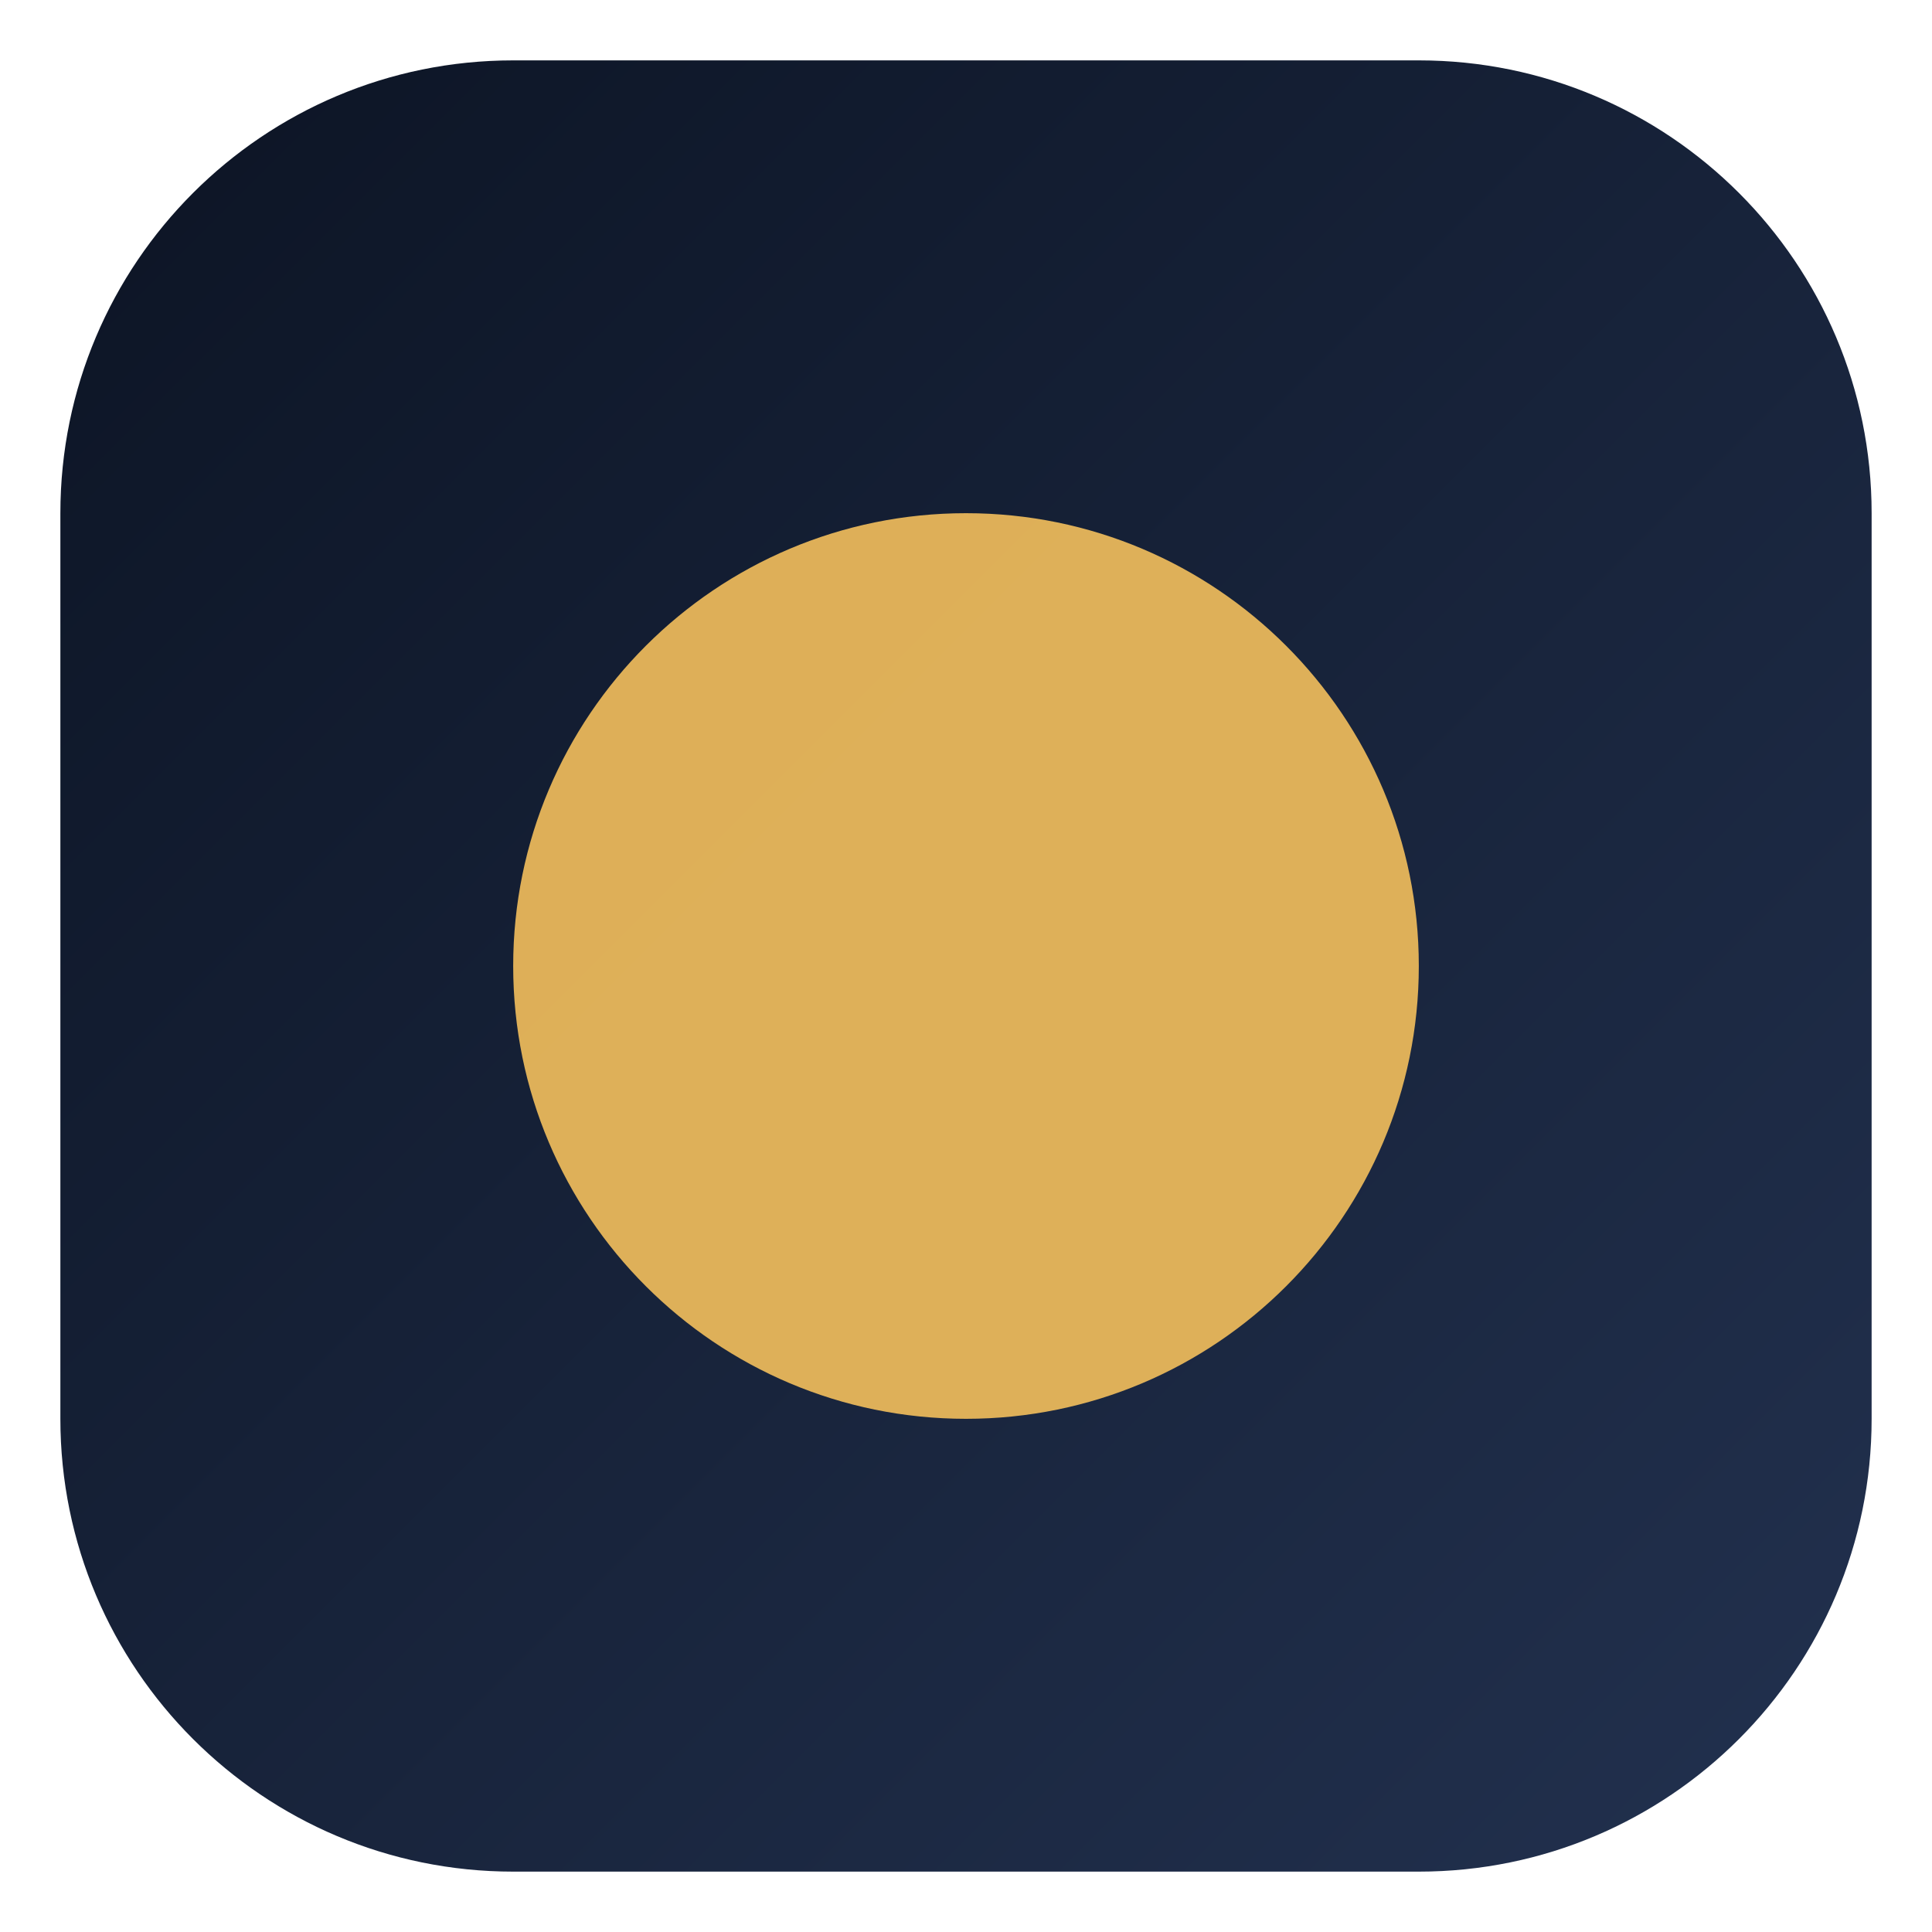
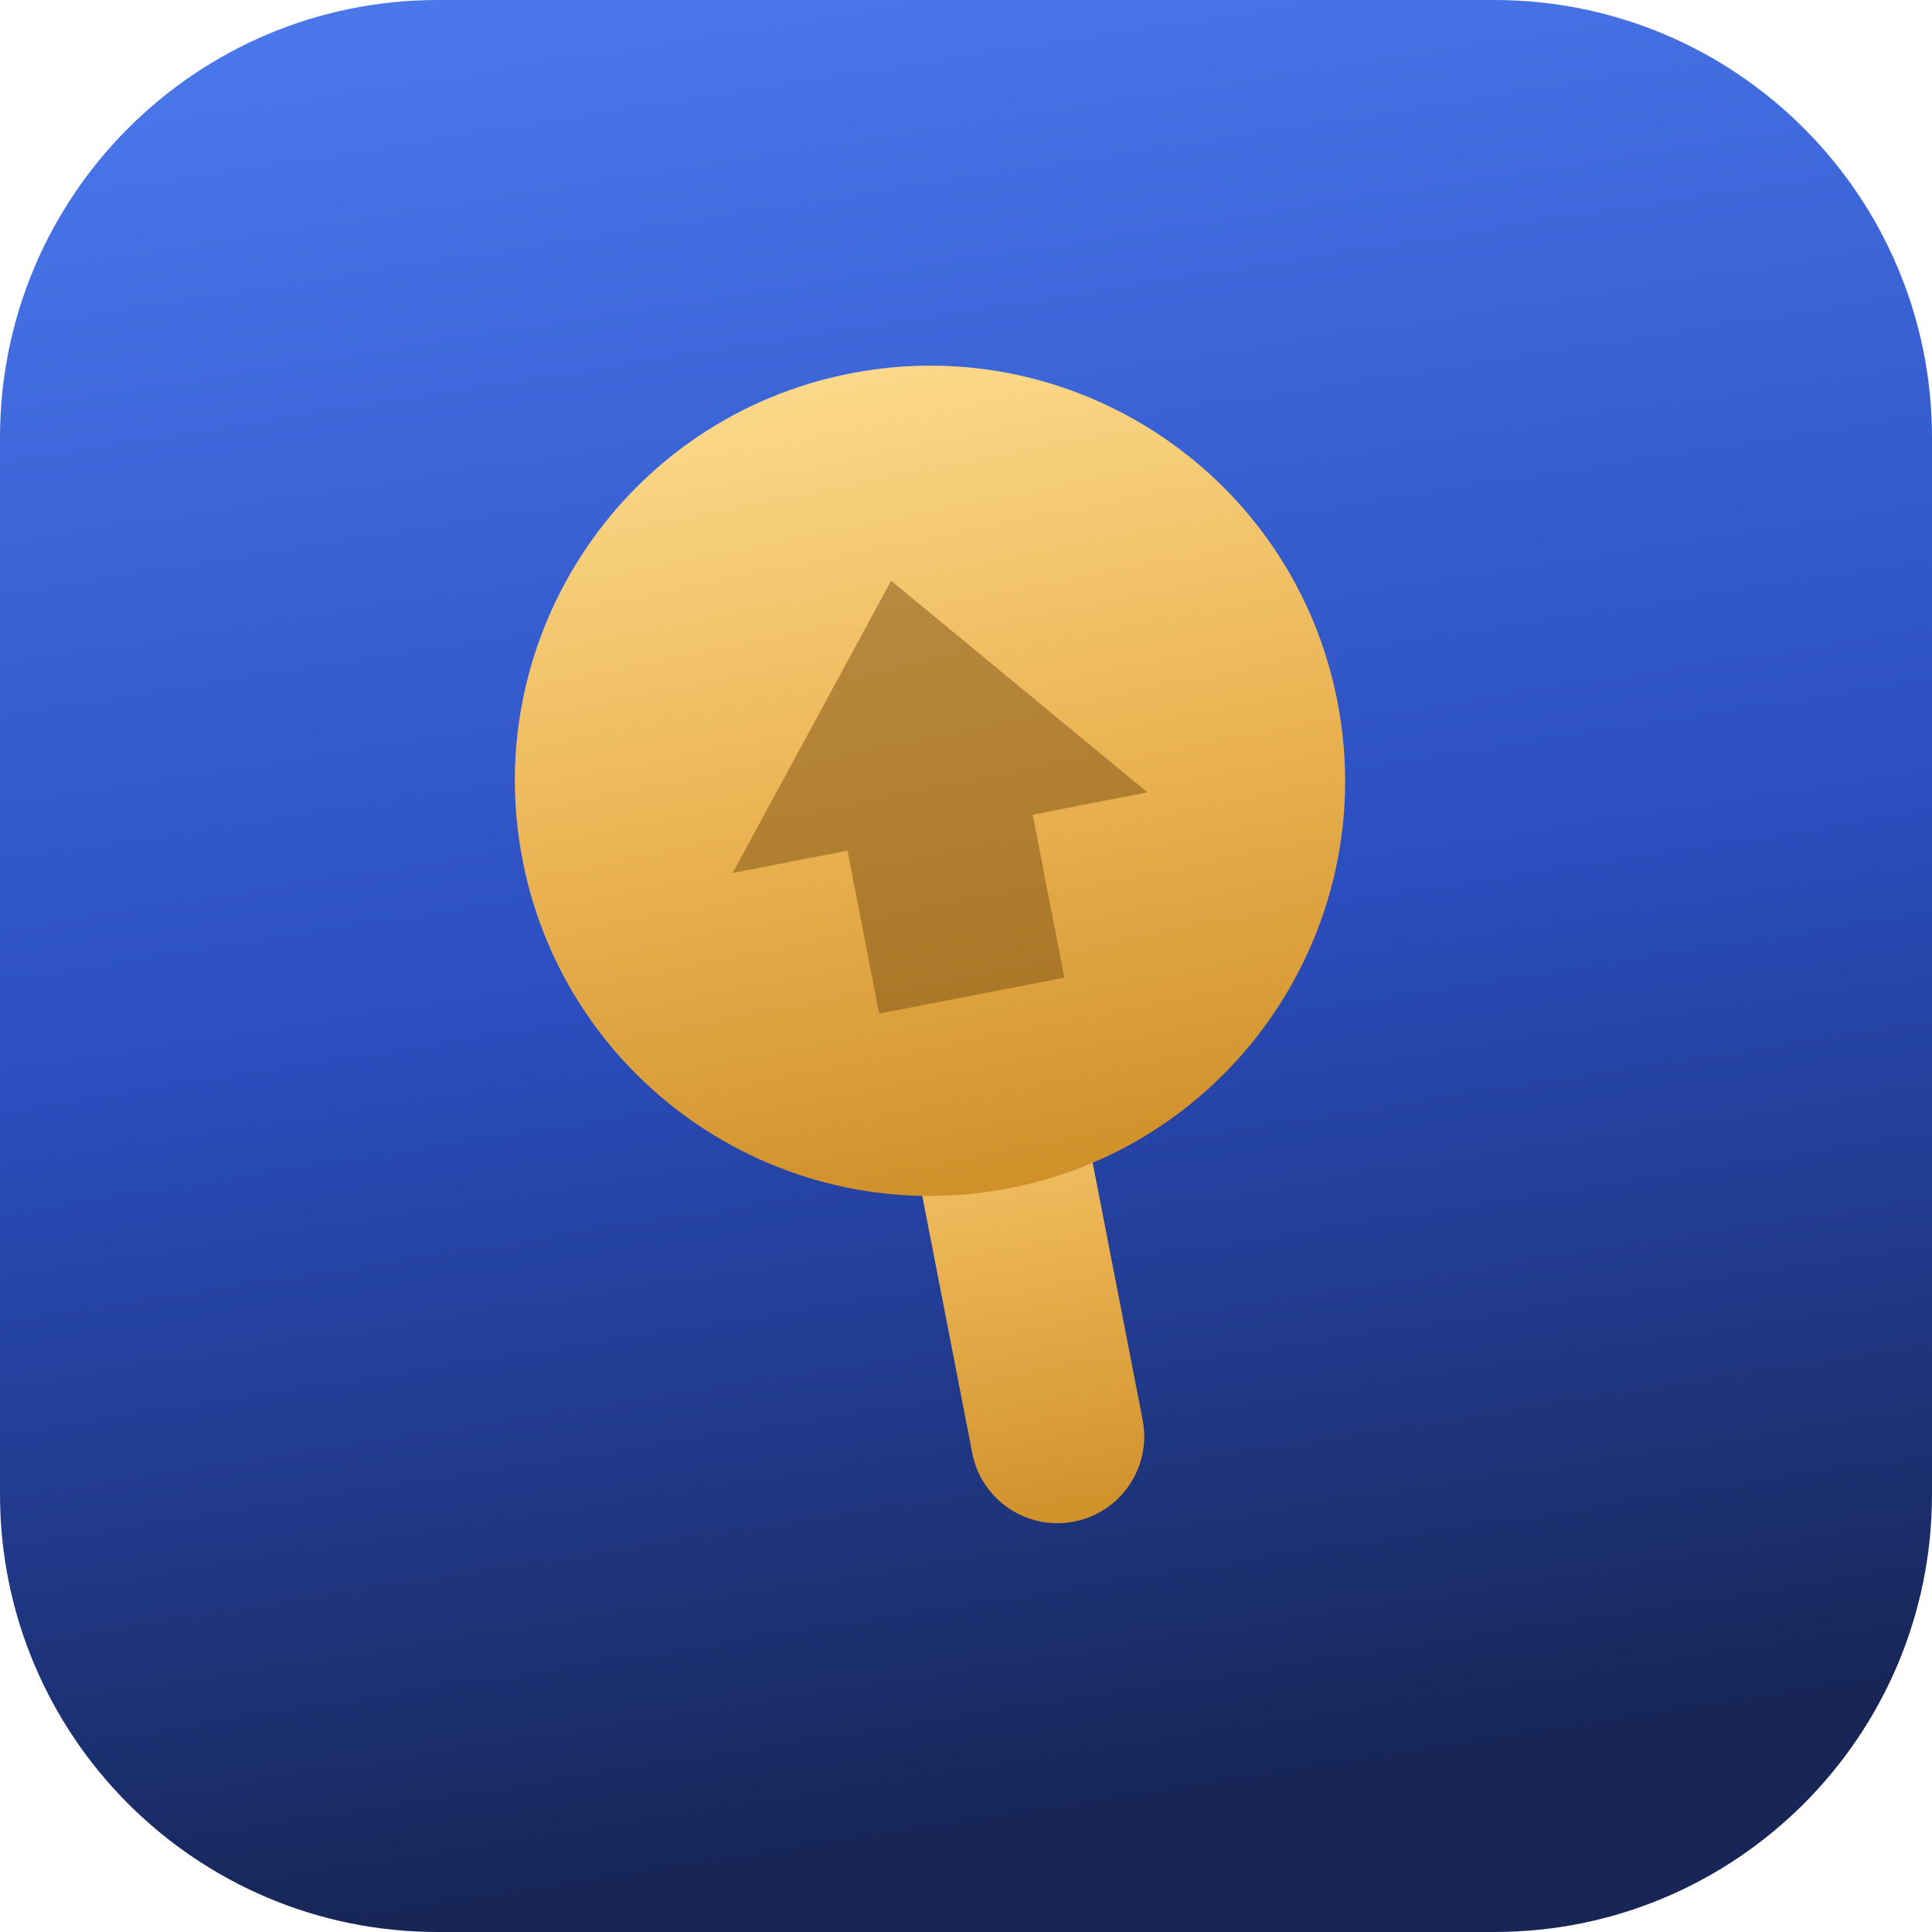
- <svg xmlns="http://www.w3.org/2000/svg" viewBox="0 0 64 64">
+ <svg xmlns="http://www.w3.org/2000/svg" viewBox="0 0 512 512">
  <defs>
-     <linearGradient id="g" x1="0" y1="0" x2="1" y2="1">
-       <stop offset="0" stop-color="#0C1424" />
-       <stop offset="1" stop-color="#22314F" />
+     <linearGradient id="b" x1="0" y1="0" x2="80" y2="512" gradientUnits="userSpaceOnUse">
+       <stop offset="0" stop-color="#4C7BEE" />
+       <stop offset="0.55" stop-color="#2B4EC0" />
+       <stop offset="1" stop-color="#172657" />
+     </linearGradient>
+     <linearGradient id="g" x1="0" y1="0" x2="0" y2="1">
+       <stop offset="0" stop-color="#FBD98A" />
+       <stop offset="0.5" stop-color="#EBB454" />
+       <stop offset="1" stop-color="#D0902A" />
    </linearGradient>
  </defs>
-   <rect x="2" y="2" width="60" height="60" rx="15" fill="url(#g)" />
-   <circle cx="32" cy="32" r="15" fill="#E8B75A" opacity="0.95" />
+   <rect width="512" height="512" rx="116" fill="url(#b)" />
+   <g transform="rotate(-11 256 256)">
+     <rect x="233" y="250" width="46" height="156" rx="23" fill="url(#g)" />
+     <circle cx="256" cy="206" r="110" fill="url(#g)" />
+     <path d="M256 152 L312 220 L281 220 L281 264 L231 264 L231 220 L200 220 Z" fill="#7A4E12" opacity="0.5" />
+   </g>
</svg>
